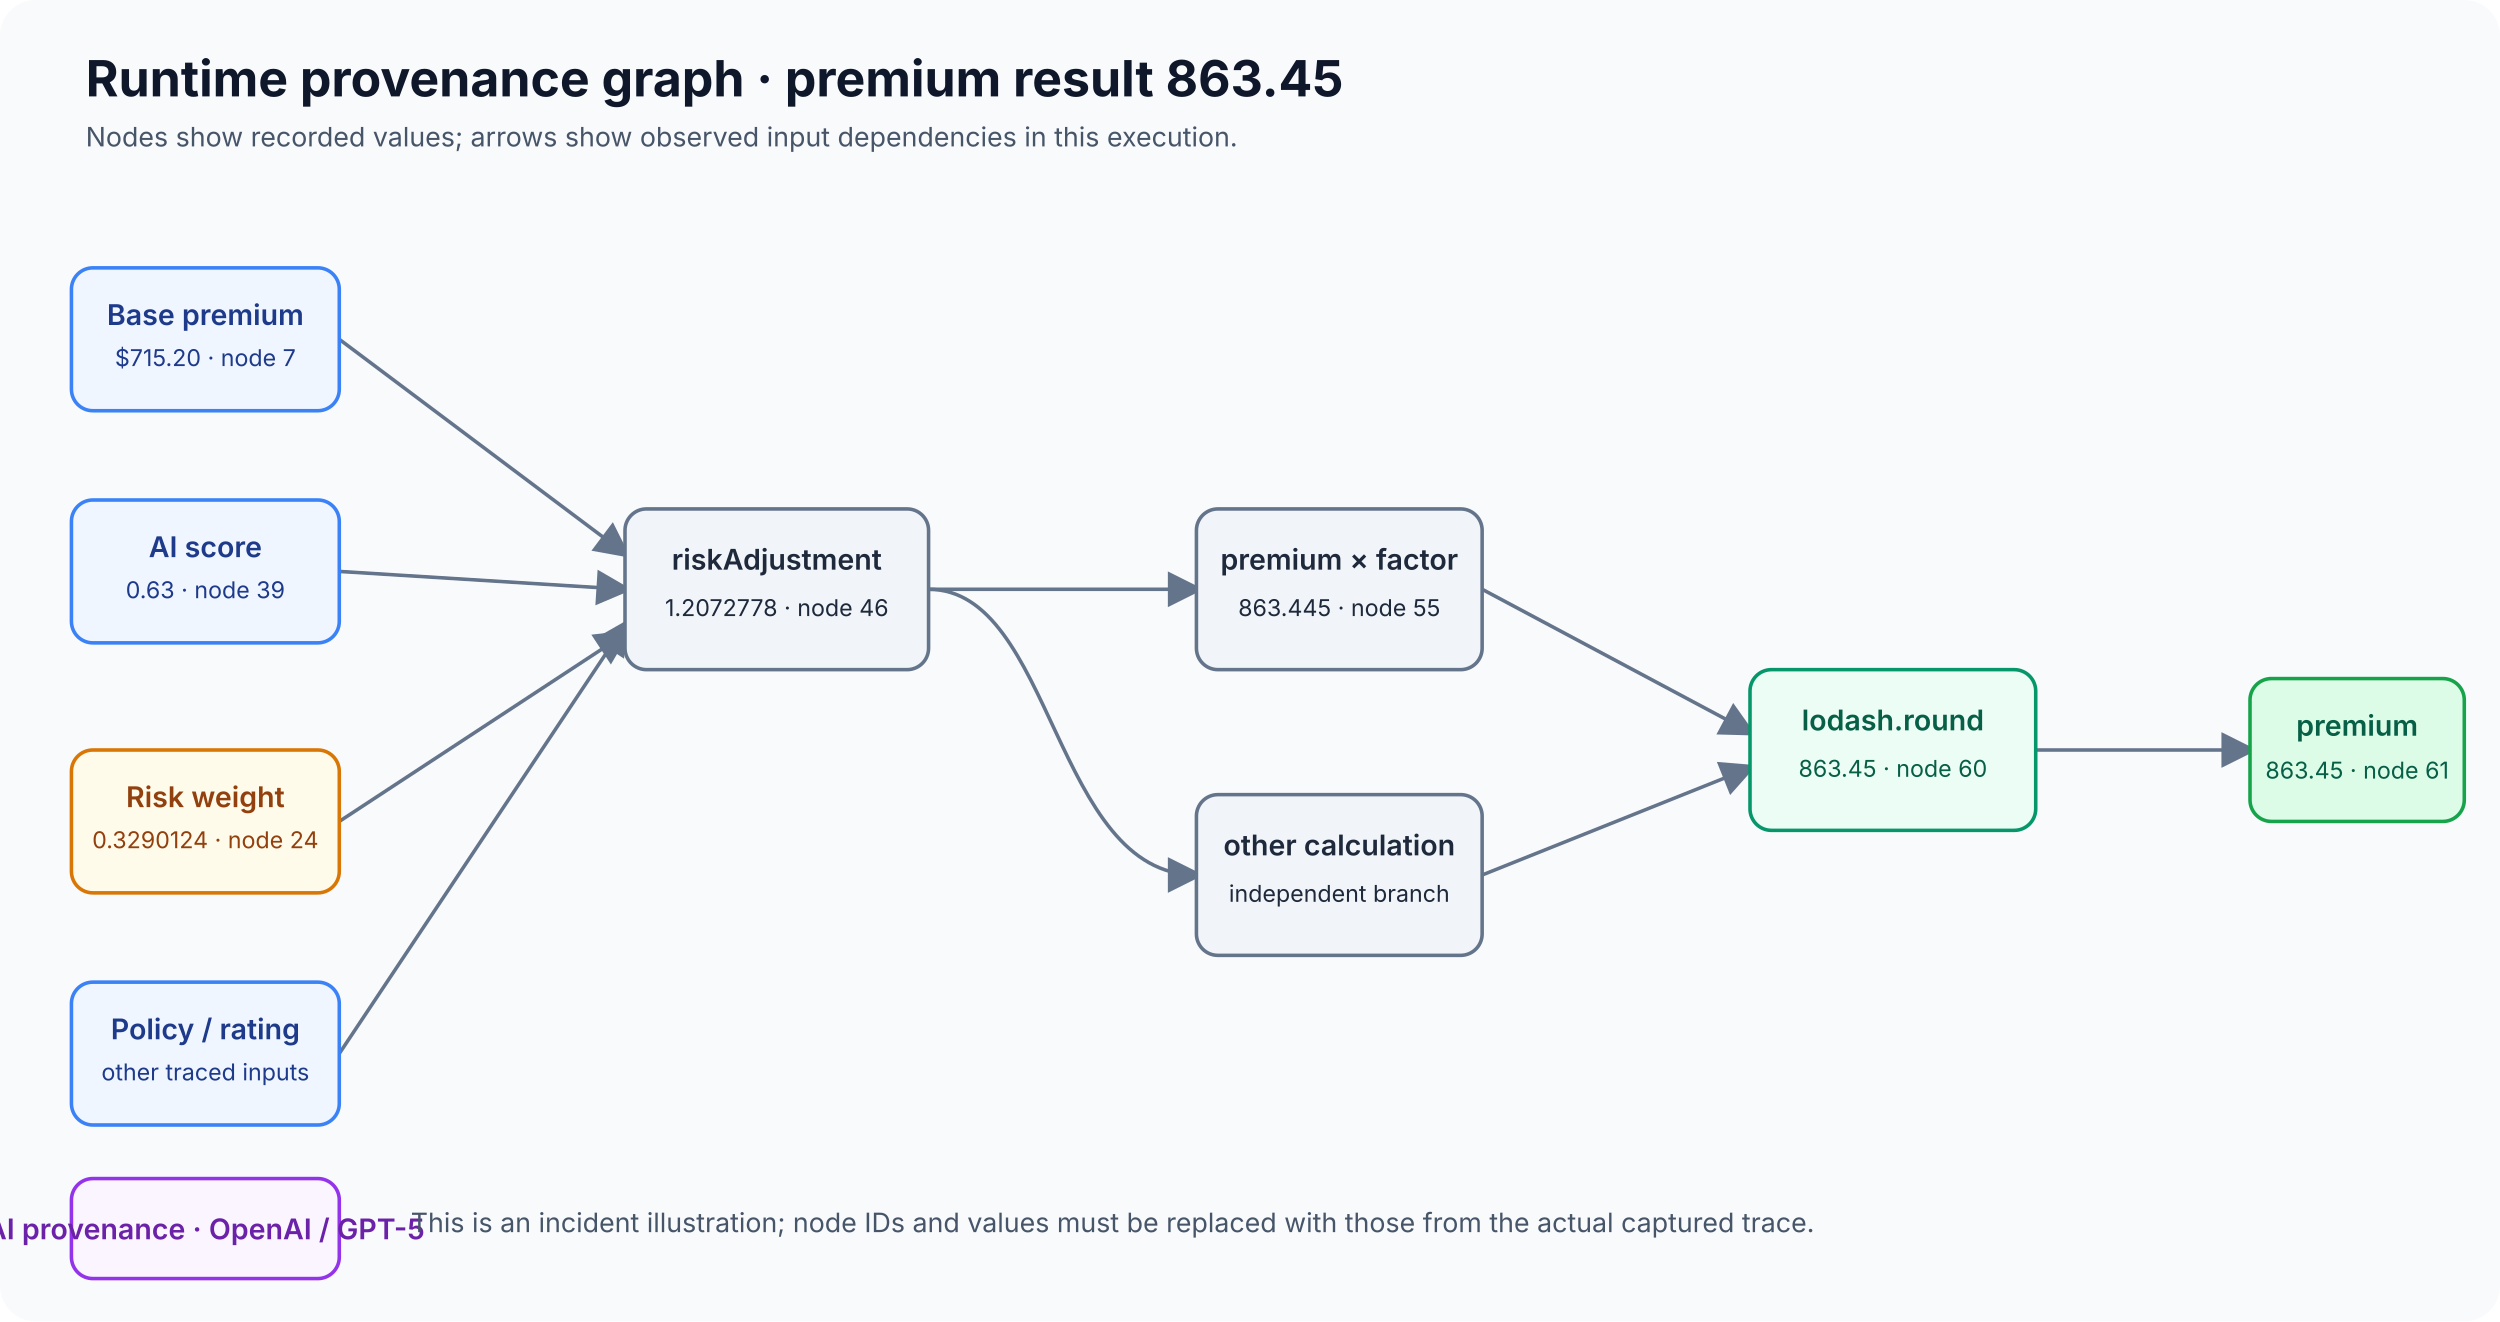
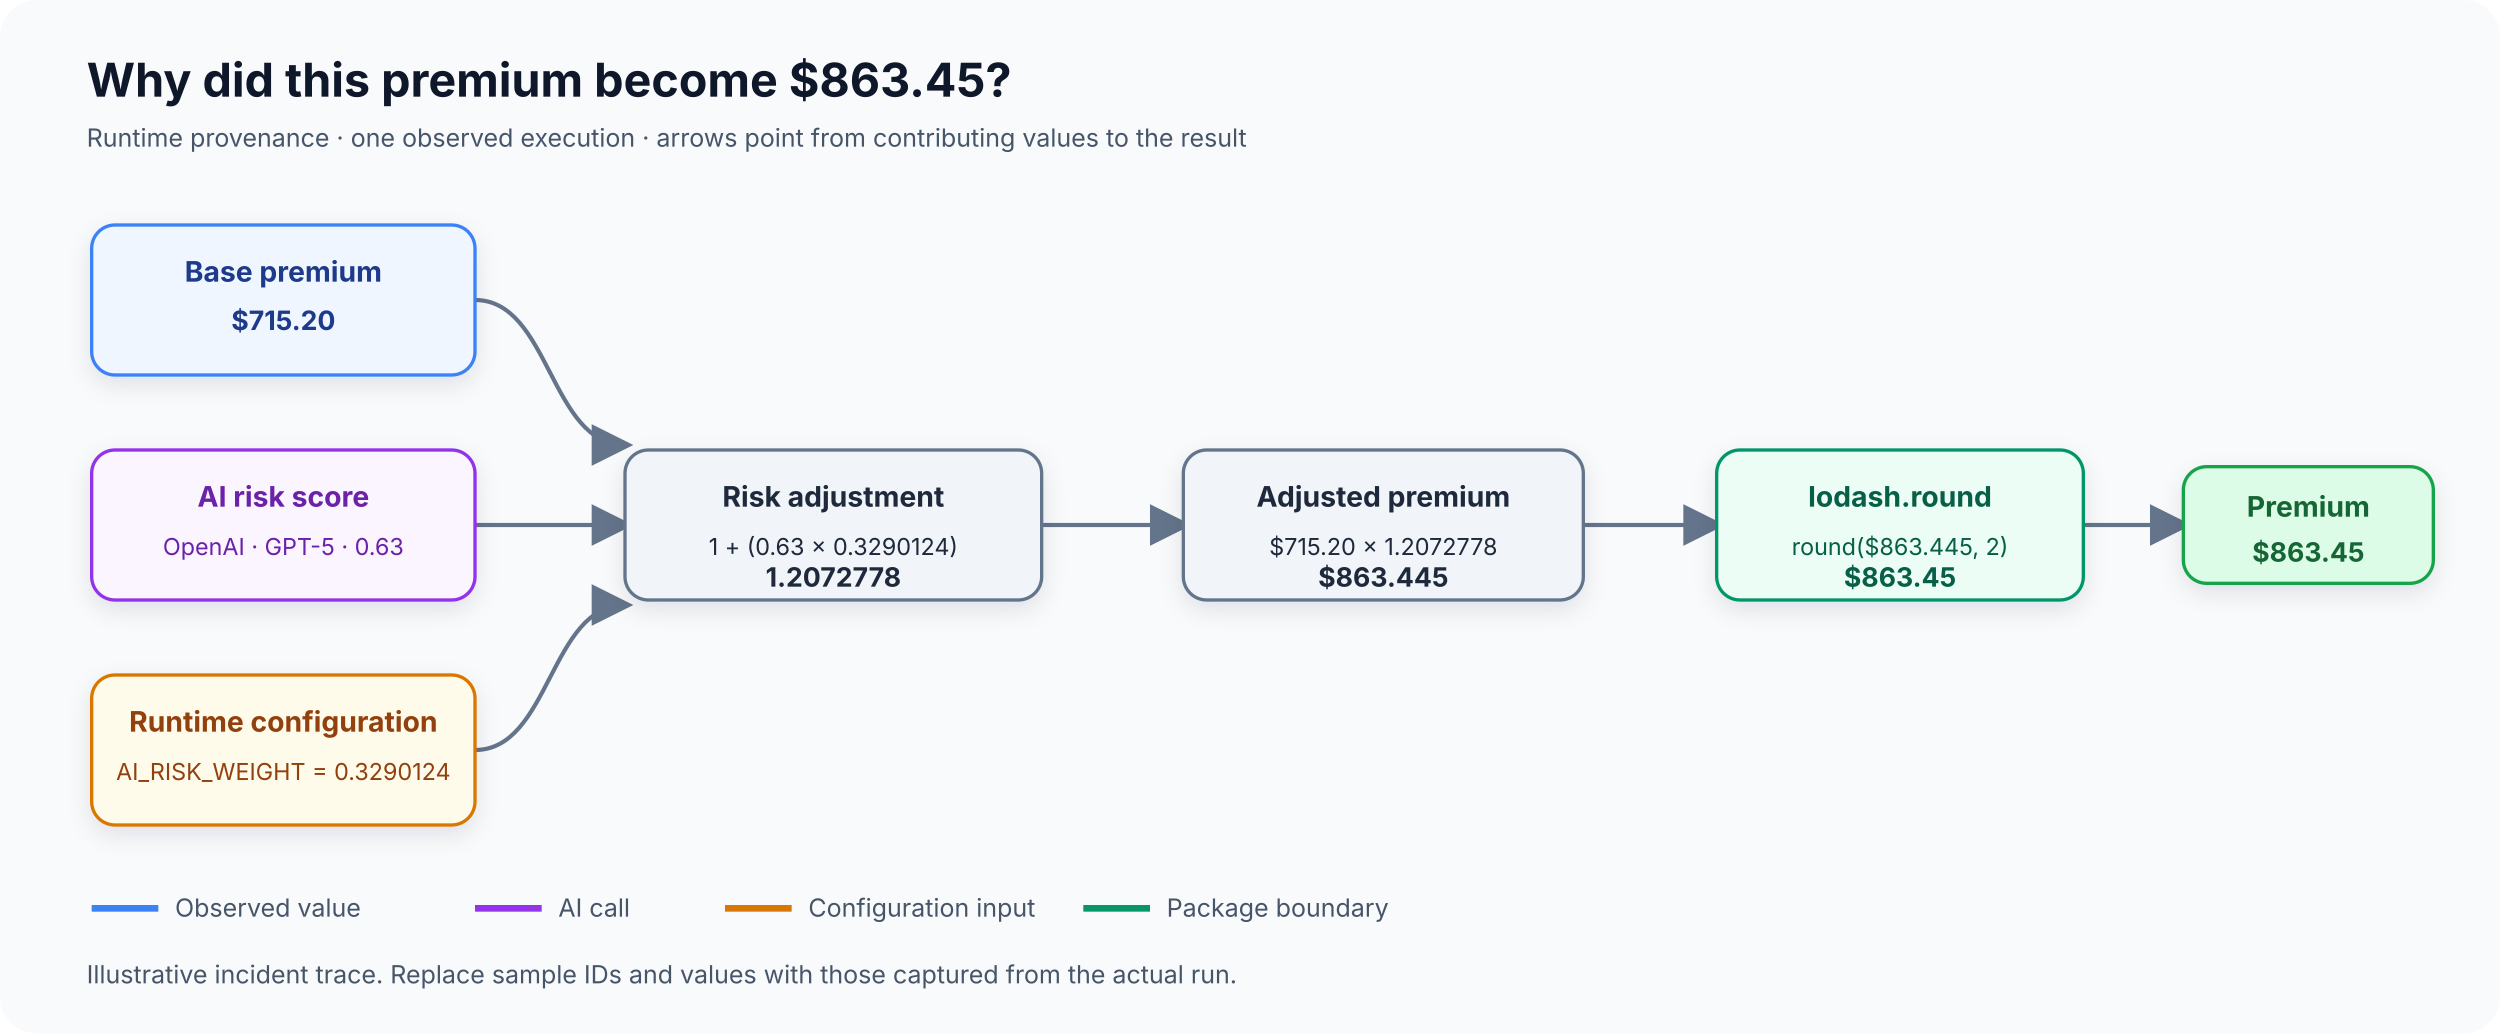
- <svg xmlns="http://www.w3.org/2000/svg" width="1400" height="740" viewBox="0 0 1400 740" role="img" aria-labelledby="title desc">
+ <svg xmlns="http://www.w3.org/2000/svg" width="1500" height="620" viewBox="0 0 1500 620" role="img" aria-labelledby="title desc">
  <defs>
    <marker id="arrow" markerWidth="10" markerHeight="10" refX="8" refY="5" orient="auto">
      <path d="M0,0 L10,5 L0,10 z" fill="#64748b" />
    </marker>
+     <filter id="shadow" x="-15%" y="-20%" width="130%" height="145%">
+       <feDropShadow dx="0" dy="5" stdDeviation="7" flood-color="#0f172a" flood-opacity=".10" />
+     </filter>
    <style>
-       .bg{fill:#f8fafc}.heading{font:700 28px Inter,Arial,sans-serif;fill:#0f172a}.caption{font:15px Inter,Arial,sans-serif;fill:#475569}
-       .edge{fill:none;stroke:#64748b;stroke-width:2;marker-end:url(#arrow)}.box{rx:12;stroke-width:2}.t{font:600 16px Inter,Arial,sans-serif;text-anchor:middle}.s{font:13px Inter,Arial,sans-serif;text-anchor:middle}
-       .input{fill:#eff6ff;stroke:#3b82f6}.ai{fill:#faf5ff;stroke:#9333ea}.config{fill:#fffbeb;stroke:#d97706}.op{fill:#f1f5f9;stroke:#64748b}.pkg{fill:#ecfdf5;stroke:#059669}.out{fill:#dcfce7;stroke:#16a34a}
-       .dark{fill:#1e3a8a}.purple{fill:#6b21a8}.amber{fill:#92400e}.slate{fill:#1e293b}.green{fill:#065f46}
+       .bg{fill:#f8fafc}.title{font:700 28px Inter,Arial,sans-serif;fill:#0f172a}.subtitle{font:15px Inter,Arial,sans-serif;fill:#475569}
+       .edge{fill:none;stroke:#64748b;stroke-width:2.5;marker-end:url(#arrow)}.node{filter:url(#shadow);stroke-width:2;rx:14}
+       .heading{font:650 17px Inter,Arial,sans-serif;text-anchor:middle}.detail{font:14px Inter,Arial,sans-serif;text-anchor:middle}
+       .value{font:700 16px Inter,Arial,sans-serif;text-anchor:middle}.blue{fill:#eff6ff;stroke:#3b82f6}.blueText{fill:#1e3a8a}
+       .purple{fill:#faf5ff;stroke:#9333ea}.purpleText{fill:#6b21a8}.amber{fill:#fffbeb;stroke:#d97706}.amberText{fill:#92400e}
+       .slate{fill:#f1f5f9;stroke:#64748b}.slateText{fill:#1e293b}.teal{fill:#ecfdf5;stroke:#059669}.tealText{fill:#065f46}
+       .green{fill:#dcfce7;stroke:#16a34a}.greenText{fill:#166534}.edgeLabel{font:13px Inter,Arial,sans-serif;fill:#475569}
    </style>
  </defs>
-   <rect class="bg" width="1400" height="740" rx="20" />
-   <text class="heading" x="48" y="54">Runtime provenance graph · premium result 863.45</text>
-   <text class="caption" x="48" y="82">Nodes show recorded values; arrows show observed input dependencies in this execution.</text>
-   <path class="edge" d="M190 190 L350 310" />
-   <path class="edge" d="M190 320 L350 330" />
-   <path class="edge" d="M190 460 L350 355" />
-   <path class="edge" d="M520 330 L670 330" />
-   <path class="edge" d="M190 590 L350 350" />
-   <path class="edge" d="M520 330 C590 330 590 490 670 490" />
-   <path class="edge" d="M830 330 L980 410" />
-   <path class="edge" d="M830 490 L980 430" />
-   <path class="edge" d="M1140 420 L1260 420" />
-   <rect class="box input" x="40" y="150" width="150" height="80" />
-   <text class="t dark" x="115" y="182">Base premium</text>
-   <text class="s dark" x="115" y="205">$715.20 · node 7</text>
-   <rect class="box input" x="40" y="280" width="150" height="80" />
-   <text class="t dark" x="115" y="312">AI score</text>
-   <text class="s dark" x="115" y="335">0.63 · node 39</text>
-   <rect class="box config" x="40" y="420" width="150" height="80" />
-   <text class="t amber" x="115" y="452">Risk weight</text>
-   <text class="s amber" x="115" y="475">0.3290124 · node 24</text>
-   <rect class="box input" x="40" y="550" width="150" height="80" />
-   <text class="t dark" x="115" y="582">Policy / rating</text>
-   <text class="s dark" x="115" y="605">other traced inputs</text>
-   <rect class="box op" x="350" y="285" width="170" height="90" />
-   <text class="t slate" x="435" y="319">riskAdjustment</text>
-   <text class="s slate" x="435" y="345">1.2072778 · node 46</text>
-   <rect class="box op" x="670" y="285" width="160" height="90" />
-   <text class="t slate" x="750" y="319">premium × factor</text>
-   <text class="s slate" x="750" y="345">863.445 · node 55</text>
-   <rect class="box op" x="670" y="445" width="160" height="90" />
-   <text class="t slate" x="750" y="479">other calculation</text>
-   <text class="s slate" x="750" y="505">independent branch</text>
-   <rect class="box pkg" x="980" y="375" width="160" height="90" />
-   <text class="t green" x="1060" y="409">lodash.round</text>
-   <text class="s green" x="1060" y="435">863.45 · node 60</text>
-   <rect class="box out" x="1260" y="380" width="120" height="80" />
-   <text class="t green" x="1320" y="412">premium</text>
-   <text class="s green" x="1320" y="436">863.45 · node 61</text>
-   <rect class="box ai" x="40" y="660" width="150" height="56" />
-   <text class="t purple" x="115" y="694">AI provenance · OpenAI / GPT-5</text>
-   <text class="caption" x="230" y="690">This is an incident illustration; node IDs and values must be replaced with those from the actual captured trace.</text>
+   <rect class="bg" width="1500" height="620" rx="22" />
+   <text class="title" x="52" y="58">Why did this premium become $863.45?</text>
+   <text class="subtitle" x="52" y="88">Runtime provenance · one observed execution · arrows point from contributing values to the result</text>
+   <path class="edge" d="M285 180 C330 180 330 267 375 267" />
+   <path class="edge" d="M285 315 L375 315" />
+   <path class="edge" d="M285 450 C330 450 330 363 375 363" />
+   <path class="edge" d="M625 315 L710 315" />
+   <path class="edge" d="M950 315 L1030 315" />
+   <path class="edge" d="M1250 315 L1310 315" />
+   <rect class="node blue" x="55" y="135" width="230" height="90" />
+   <text class="heading blueText" x="170" y="169">Base premium</text>
+   <text class="value blueText" x="170" y="198">$715.20</text>
+   <rect class="node purple" x="55" y="270" width="230" height="90" />
+   <text class="heading purpleText" x="170" y="304">AI risk score</text>
+   <text class="detail purpleText" x="170" y="333">OpenAI · GPT-5 · 0.63</text>
+   <rect class="node amber" x="55" y="405" width="230" height="90" />
+   <text class="heading amberText" x="170" y="439">Runtime configuration</text>
+   <text class="detail amberText" x="170" y="468">AI_RISK_WEIGHT = 0.3290124</text>
+   <rect class="node slate" x="375" y="270" width="250" height="90" />
+   <text class="heading slateText" x="500" y="304">Risk adjustment</text>
+   <text class="detail slateText" x="500" y="333">1 + (0.63 × 0.3290124)</text>
+   <text class="value slateText" x="500" y="352">1.2072778</text>
+   <rect class="node slate" x="710" y="270" width="240" height="90" />
+   <text class="heading slateText" x="830" y="304">Adjusted premium</text>
+   <text class="detail slateText" x="830" y="333">$715.20 × 1.2072778</text>
+   <text class="value slateText" x="830" y="352">$863.445</text>
+   <rect class="node teal" x="1030" y="270" width="220" height="90" />
+   <text class="heading tealText" x="1140" y="304">lodash.round</text>
+   <text class="detail tealText" x="1140" y="333">round($863.445, 2)</text>
+   <text class="value tealText" x="1140" y="352">$863.45</text>
+   <rect class="node green" x="1310" y="280" width="150" height="70" />
+   <text class="heading greenText" x="1385" y="310">Premium</text>
+   <text class="value greenText" x="1385" y="337">$863.45</text>
+   <line x1="55" y1="545" x2="95" y2="545" stroke="#3b82f6" stroke-width="4" />
+   <text class="subtitle" x="105" y="550">Observed value</text>
+   <line x1="285" y1="545" x2="325" y2="545" stroke="#9333ea" stroke-width="4" />
+   <text class="subtitle" x="335" y="550">AI call</text>
+   <line x1="435" y1="545" x2="475" y2="545" stroke="#d97706" stroke-width="4" />
+   <text class="subtitle" x="485" y="550">Configuration input</text>
+   <line x1="650" y1="545" x2="690" y2="545" stroke="#059669" stroke-width="4" />
+   <text class="subtitle" x="700" y="550">Package boundary</text>
+   <text class="subtitle" x="52" y="590">Illustrative incident trace. Replace sample IDs and values with those captured from the actual run.</text>
</svg>
